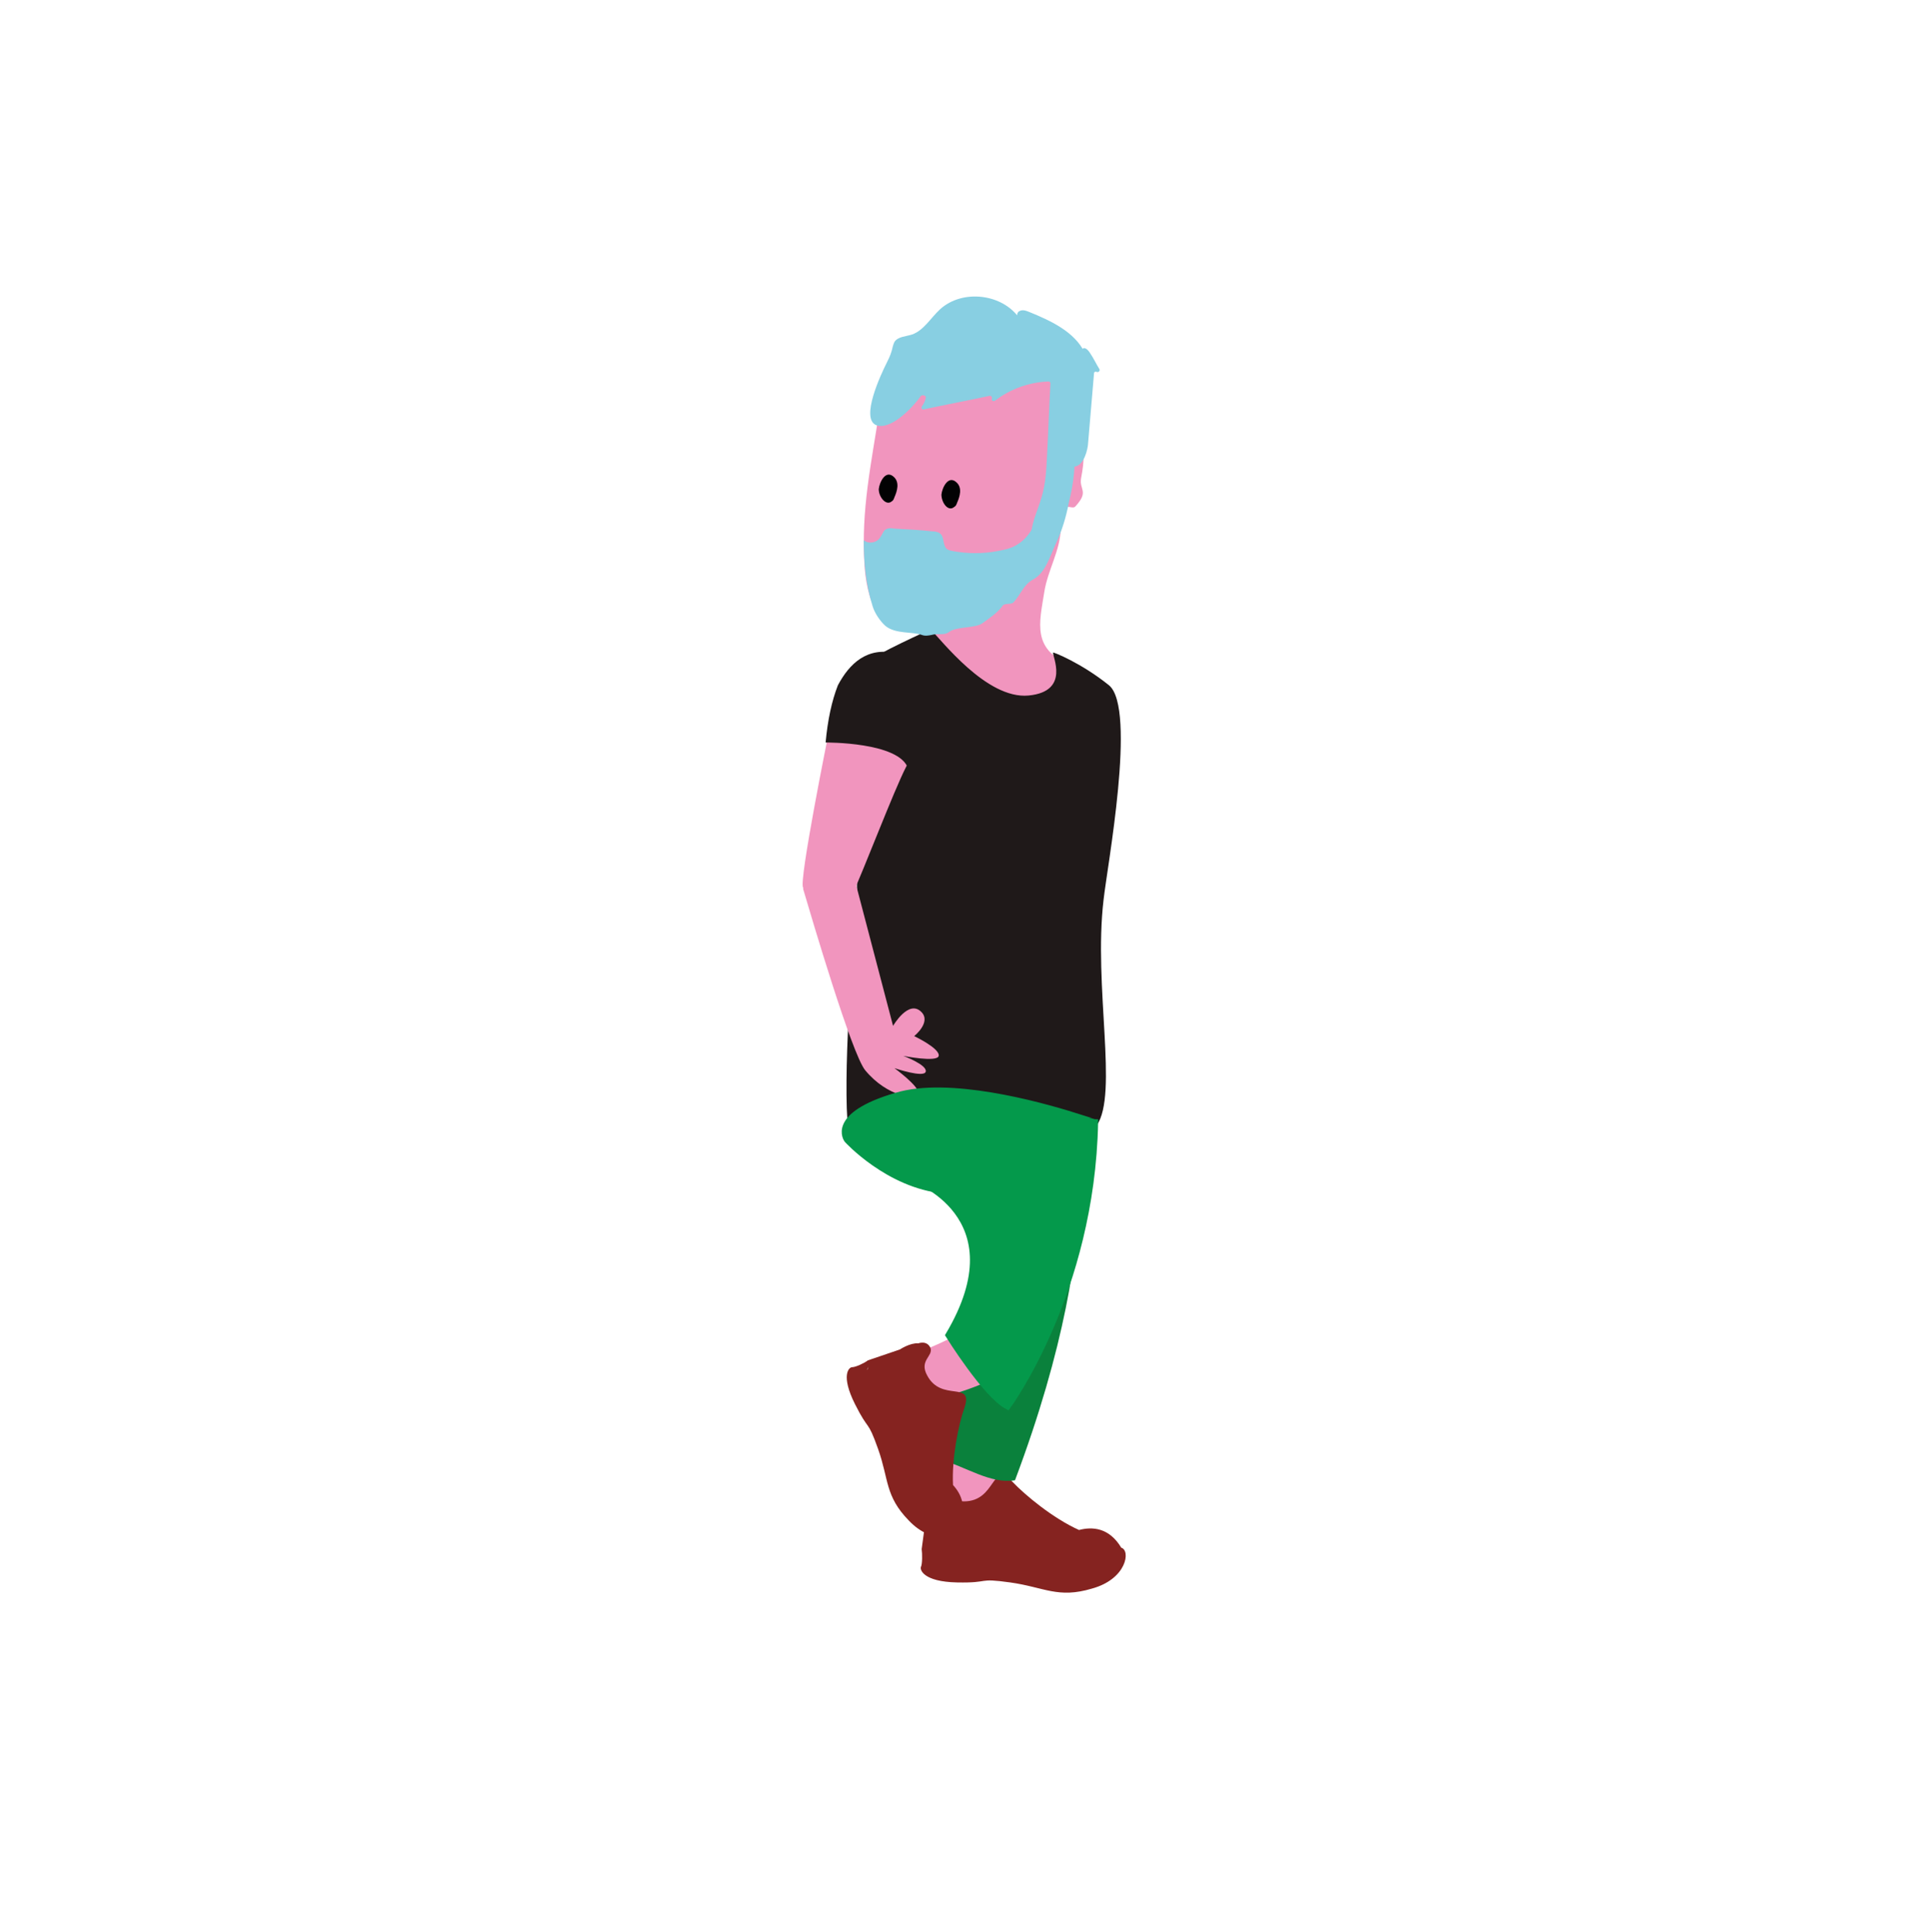
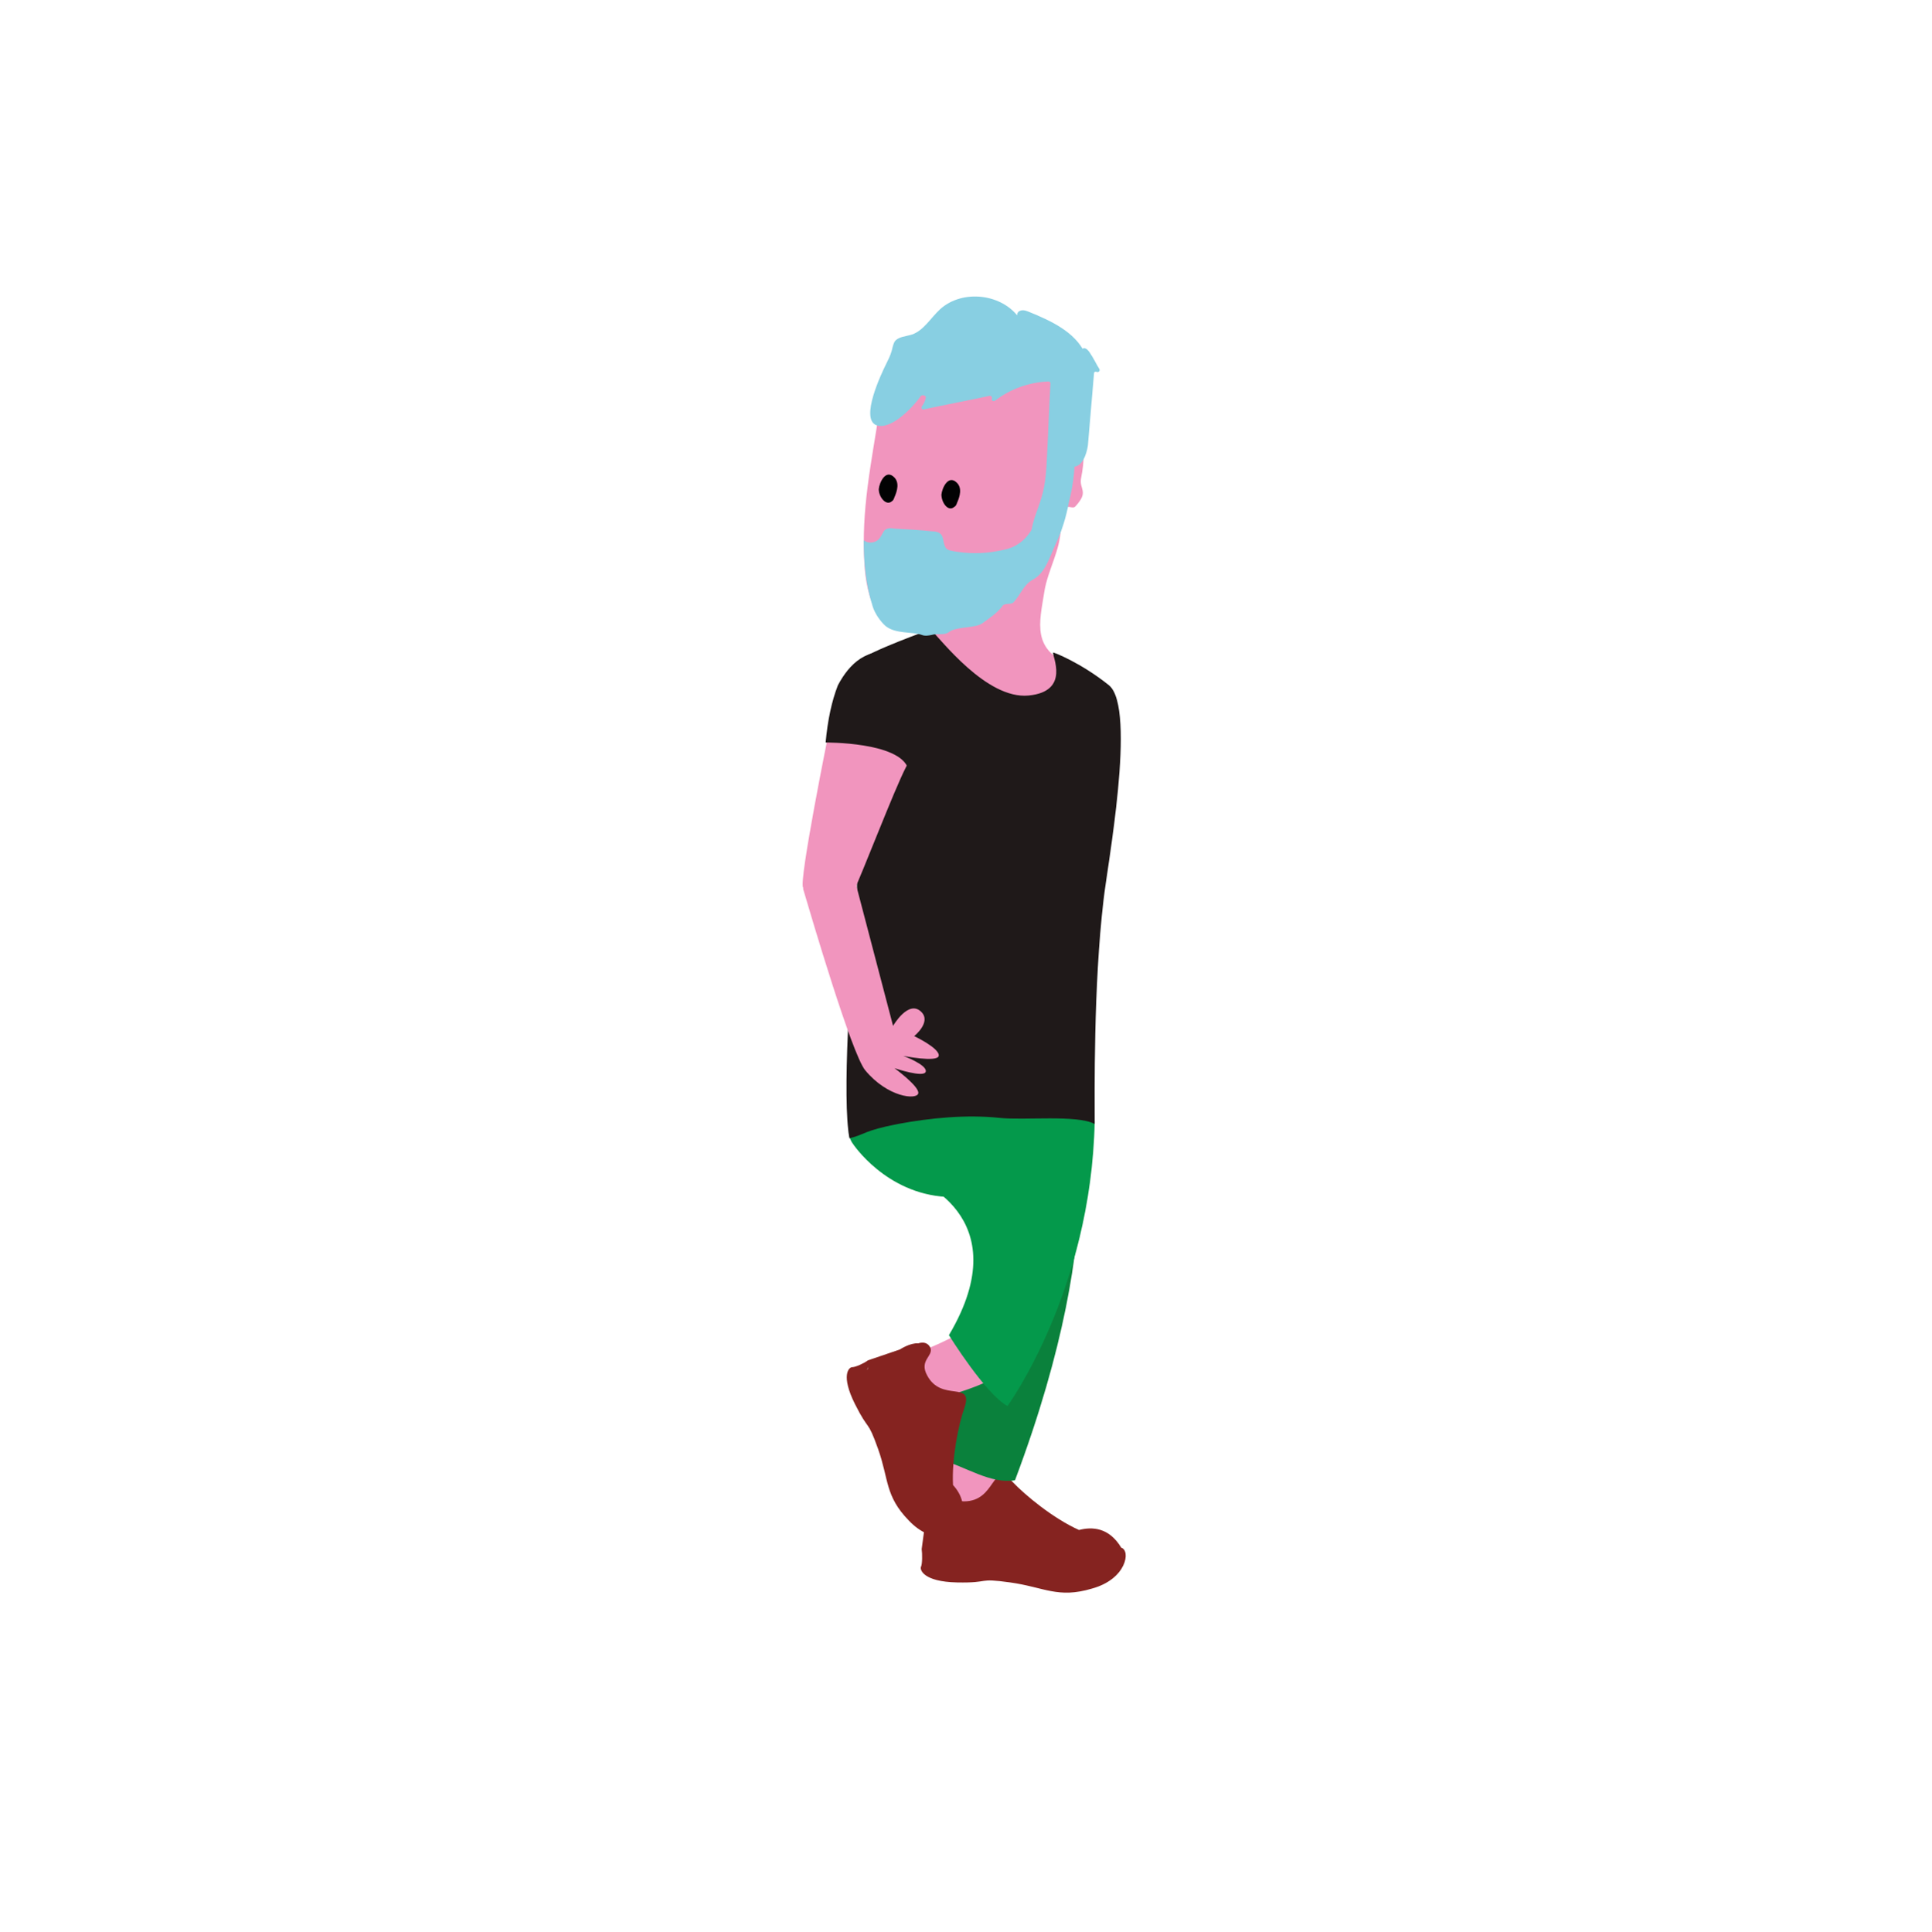
<svg xmlns="http://www.w3.org/2000/svg" version="1.1" id="Capa_1" x="0px" y="0px" viewBox="0 0 283.5 283.5" style="enable-background:new 0 0 283.5 283.5;" xml:space="preserve">
  <style type="text/css">
	.st0{fill:#F195BE;}
	.st1{fill:#852320;}
	.st2{fill:#0A813C;}
- 	.st3{fill:#1F1919;}
- 	.st4{fill:#04994B;stroke:#04994B;stroke-miterlimit:10;}
+ 	.st3{fill:#04994B;}
+ 	.st4{fill:#1F1919;}
	.st5{fill:#88CFE2;}
	.st6{fill:#020203;}
</style>
  <g>
-     <g>
-       <path class="st0" d="M148.3,213.7c-1.5-0.9-3-0.7-5.3-0.5c-1,0.1-2.2,0.2-3.4,0.9c-0.3,0.1-0.5,0.3-0.8,0.6    c-0.5,1.5-1.1,4.3-0.7,5.9c0.7,3.2,8.6-0.6,9.6-1.8c0.8-1-0.9-0.1-0.3-1.7C146.9,217.1,147.8,214.8,148.3,213.7z" />
-       <path class="st1" d="M164.6,227.2c-1.8-3-4.3-3.1-6.2-2.6c-3.8-1.7-7.9-5.1-9.8-7.1c-3.1-3.2-2.3,2.9-7.1,2.9    c-2.6,0-2.2-2.3-3.5-2.4c-1.3-0.1-1.5,1.3-1.5,1.3c-0.7,1.1-0.5,2.9-0.5,2.9l-0.7,5.2c0.1,0.7,0.1,2.2-0.1,2.6    c-0.2,0.4,0.3,2.2,5.3,2.3c5,0.1,2.8-0.7,7.8,0c5,0.7,7,2.4,12,0.9C165.4,231.8,166,227.6,164.6,227.2z M136.1,227.9    c0.1,0.2,0.3,0.3,0.4,0.4C136.4,228.2,136.2,228,136.1,227.9z" />
-     </g>
-     <path class="st2" d="M137.9,214.2c3.9,1.1,7.5,3.7,11.1,3.1c14.7-39.1,8-56.2,8-56.2l-9.7,0.5C151.1,170.1,140.3,206.5,137.9,214.2   z" />
-     <path class="st0" d="M148.6,200.7c-1-0.6-1.2,0.5-1.8,0c-1.8-1.8-2.9-3.4-4.1-5.6c0,0-0.1,0-0.1,0c-0.1,0-0.2-0.1-0.3-0.2   c-5.4,3.3-11.1,4.8-11.1,4.8s3.1,2.5,8.5,5C139.7,204.7,145.1,203.3,148.6,200.7z" />
-     <path class="st0" d="M153.3,86.9c0.5-3.2,2.4-6.2,2.4-9.3c-1.4,0.6-2.6,1.9-3.7,2.8c-1.7,1.4-3.4,2.7-5.2,4.1   c-1.7,1.4-0.4-3.2-2.2-2c-1.1,0.7-4-1.9-5.2-1.3c-0.3,8.5,0.1,9.7-3,11.3c-0.9,2.8-4.4,7.4-5.6,10.1c5.1,3,26.3,8.4,26.9-4.8   C151.3,95.6,152.6,91.4,153.3,86.9z" />
-     <path class="st1" d="M140.4,224.3c1.8-2.8,0.7-5-0.5-6.3c-0.2-3.9,0.8-8.9,1.7-11.4c1.3-4-3.4-0.7-5.5-4.7c-1.2-2.2,0.9-2.8,0.5-4   c-0.5-1.2-1.8-0.7-1.8-0.7c-1.2-0.1-2.7,0.9-2.7,0.9l-4.7,1.6c-0.5,0.4-1.8,1-2.3,1c-0.5,0-1.7,1.2,0.4,5.4   c2.1,4.2,1.8,2.1,3.4,6.6c1.6,4.5,1,6.9,4.5,10.5C136.9,226.9,140.7,225.6,140.4,224.3z M127.5,200.6c-0.1,0.2-0.1,0.4-0.2,0.5   C127.3,201,127.4,200.8,127.5,200.6z" />
-     <path class="st3" d="M162.8,100.6c-4.1-3.3-8.2-4.9-8.2-4.8c-0.2,0.4,2.6,5.7-3.6,6.3c-6.2,0.6-12.9-8.3-14.4-9.7   c0,0-8.1,3.6-9.6,5c-2.9,5.8-0.7,10.6-1.2,16.9c-0.5,5.7,0.1,11.1,0,18.2c-1,10.5-2.2,28.9-1.1,34.6c2.4-0.6,2-1.1,7.1-2.1   c4.8-0.9,10.1-1.4,14.9-0.9c3.6,0.4,11.7-0.3,14.3,1.1c3.2-4.6-0.5-20.4,1-33.1C162.5,127.4,166.9,104,162.8,100.6z" />
-     <path class="st0" d="M121.9,106.4l-0.2,0.9c0,0-4.5,22.2-3.8,23c1.2,2,1.9,1.8,4.1,1.9c0.5,0,2.4-0.5,3-0.6c1.8-3.9,6.2-15.5,8-19   C135.7,107.7,121.9,106.4,121.9,106.4z" />
-     <path class="st0" d="M134.2,152.1c0,0,2.5-2,1.1-3.5c-1.9-2-4.2,2-4.2,2l-5.9-22.5c-1.7-1.9-6-0.1-7.3,2.3c0,0,0,0.1,0,0.1   c1.3,4.4,7.1,24.1,9.1,26.6c3.3,4,7.6,4.4,7.8,3.4c0.2-1-3.5-3.7-3.5-3.7s4.4,1.5,4.6,0.5c0.2-1-3.3-2.3-3.3-2.3s5,1,5.2,0   C138,153.9,134.2,152.1,134.2,152.1z" />
-     <path class="st3" d="M131.6,95.9c-4.3-1-6.9,1.5-8.6,4.7c-0.9,2.3-1.5,5.1-1.8,8.4c0,0,10.8-0.1,12.1,3.8c0.7,2.2,3.4-3.6,4.2-10.1   C137,99.5,134.7,96.6,131.6,95.9z" />
-     <path class="st4" d="M152.2,164.8c1.9-0.4,3.8-0.7,5.7-0.9c-5.7-1.8-18.7-5.3-26.3-3c-9.9,2.9-7.2,6.4-7.2,6.4s6,6.6,14.1,7.4   C139,168.3,146.7,166,152.2,164.8z" />
-     <path class="st4" d="M149.3,162.1c-5.5,0.9-25.4-0.9-9.9,12.7c0,0-5.6-1.9-5.5-1.9c0,0,15.9,5.4,5.4,23.1c0,0,5.4,8.7,8.6,10.4   c0,0,12.3-16.7,12.8-41.6c0,0-0.1,0-0.4-0.1C158.5,164.9,151.1,161.8,149.3,162.1z" />
-     <path class="st0" d="M158.7,70.2c1.1-5.8-0.7-3.5-0.6-6.7c0.1-2.5,0.3-7.7-1.7-9.3c-2-1.5-4.5-2.3-7-2.8c-4.2-0.8-8.5-0.8-12.6,0.3   c-2.4,0.6-5,1.7-6.3,3.9c-0.8,1.4-1.1,3-1.4,4.6c-1.2,7.9-2.7,14.6-2.2,22.6c0.1,2,0.6,5.3,1.8,6.9c1.7,2.1,4.6,2.7,7.3,3   c1.6-0.6,3.1-1.7,4.5-2.6c1.9-1.2,3.7-2.7,5.6-4.1c1.8-1.3,3.6-2.6,5.4-4c0.8-0.7,1.8-1.4,2.8-1.8c0-0.3,0-0.6-0.1-0.8   c1,0.1,1.6-1.1,1.6-2c0.1-1,0-2,0.6-2.8c0.4-0.5,1.1,0.2,1.5-0.3C159.9,72.1,158.4,71.9,158.7,70.2z" />
-     <path class="st5" d="M135.9,58.4c-0.1,0.5-0.3,0.9-0.6,1.3c-0.1,0.2,0.1,0.5,0.3,0.4c3.2-0.7,6.5-1.3,9.7-2c0.2,0,0.4,0.2,0.3,0.4   c0,0,0,0,0,0c-0.1,0.3,0.2,0.5,0.5,0.3c2.2-1.7,5-2.7,7.8-2.8c0.2,0,0.3,0.1,0.3,0.3c-0.2,3.5-0.3,7-0.5,10.6   c-0.1,2.1-0.2,4.1-0.8,6.1c-0.6,2.1-1.7,4.1-1.5,6.2c0,0.1,0.1,0.2,0.2,0.2c1.4,0.7,2.9-1.1,3.5-2.6c1-2.6,1.7-5.4,2.1-8.1   c0-0.2,0.2-0.3,0.3-0.2c1.3,0.1,2-1.7,2.2-3.1c0.3-3.5,0.6-7,0.9-10.6c0-0.2,0.2-0.3,0.4-0.2c0,0,0,0,0,0c0.3,0.1,0.5-0.2,0.4-0.4   c-0.5-0.8-0.8-1.5-1.4-2.4c-0.2-0.3-0.5-0.7-0.9-0.7c-0.4,0.1-0.2,0.9,0.1,0.6c-1.5-3-4.9-4.6-8.1-5.9c-0.5-0.2-1-0.4-1.5-0.1   c-0.4,0.2-0.4,1.1,0.1,1.1c-2.5-3.7-8.4-4.4-11.7-1.4c-1.4,1.3-2.4,3.1-4.1,3.7c-0.9,0.3-2.1,0.3-2.6,1.1c-0.2,0.4-0.3,0.9-0.4,1.3   c-0.2,0.7-0.5,1.3-0.8,1.9c-0.8,1.6-3.8,8-1.5,9c2,0.8,5.1-2.2,6.6-4.3C135.5,57.9,136,58.1,135.9,58.4z" />
-     <path class="st5" d="M156.9,73.8c-0.4,2.1-1,4.1-1.9,6c-0.9,1.9-1.5,4.3-3.4,5.3c-1.4,0.8-1.7,2.1-2.8,3.3   c-0.3,0.4-1.3,0.1-1.6,0.5c-0.8,1.1-1.9,1.8-3,2.6c-1,0.7-3.5,0.5-4.6,1.1c-0.2,0.1-0.4,0.3-0.7,0.4c-0.7,0.2-1.5,0-2.1,0.2   c-0.5,0.1-1,0.2-1.5,0c-1.4-0.5-3.8-0.1-5.3-1.3c-0.8-0.7-1.6-1.9-1.9-2.9c-1-3.2-1.3-6.3-1.3-9.7c0.7,0.6,1.9,0.4,2.4-0.4   c0.3-0.4,0.4-0.8,0.7-1.1c0.4-0.3,0.9-0.3,1.4-0.2c1.9,0.1,3.7,0.2,5.6,0.4c0.4,0,0.9,0.1,1.2,0.4c0.5,0.5,0.3,1.5,0.8,2.1   c0.3,0.3,0.6,0.3,1,0.4c2.2,0.4,4.4,0.4,6.5,0c1.1-0.2,2.1-0.4,3-1c1.8-1.1,2.8-3.3,3.4-5.3c1.2-3.7,2-7.6,2.3-11.5   c0.1-0.7,0.7-2.9,1.8-1.7c0.6,0.6,0.6,2.9,0.7,3.7C158,68,157.6,71,156.9,73.8z" />
-     <path class="st6" d="M140.1,74.4c0.2-0.1,0.3-0.3,0.4-0.6c0.4-0.9,0.8-2.2-0.1-3c-1.2-1.1-2.1,0.8-2.2,1.8   C138.2,73.8,139.2,75.2,140.1,74.4z" />
-     <path class="st6" d="M130.9,73.6c0.2-0.1,0.3-0.3,0.4-0.6c0.4-0.9,0.8-2.2-0.1-3c-1.2-1.1-2.1,0.8-2.2,1.8   C129,73,130.1,74.3,130.9,73.6z" />
+     <path class="st0" d="M148.3,213.7c-1.5-0.9-3-0.7-5.3-0.5c-1,0.1-2.2,0.2-3.4,0.9c-0.3,0.1-0.5,0.3-0.8,0.6   c-0.5,1.5-1.1,4.3-0.7,5.9c0.7,3.2,8.6-0.6,9.6-1.8c0.8-1-0.9-0.1-0.3-1.7C146.9,217.1,147.8,214.8,148.3,213.7z" />
+     <path class="st1" d="M164.6,227.2c-1.8-3-4.3-3.1-6.2-2.6c-3.8-1.7-7.9-5.1-9.8-7.1c-3.1-3.2-2.3,2.9-7.1,2.9   c-2.6,0-2.2-2.3-3.5-2.4c-1.3-0.1-1.5,1.3-1.5,1.3c-0.7,1.1-0.5,2.9-0.5,2.9l-0.7,5.2c0.1,0.7,0.1,2.2-0.1,2.6   c-0.2,0.4,0.3,2.2,5.3,2.3s2.8-0.7,7.8,0s7,2.4,12,0.9C165.4,231.8,166,227.6,164.6,227.2z M136.1,227.9c0.1,0.2,0.3,0.3,0.4,0.4   C136.4,228.2,136.2,228,136.1,227.9z" />
  </g>
+   <path class="st2" d="M137.9,214.2c3.9,1.1,7.5,3.7,11.1,3.1c14.7-39.1,8-56.2,8-56.2l-9.7,0.5C151.1,170.1,140.3,206.5,137.9,214.2z  " />
+   <path class="st0" d="M148.6,200.7c-1-0.6-1.2,0.5-1.8,0c-1.8-1.8-2.9-3.4-4.1-5.6h-0.1c-0.1,0-0.2-0.1-0.3-0.2  c-5.4,3.3-11.1,4.8-11.1,4.8s3.1,2.5,8.5,5C139.7,204.7,145.1,203.3,148.6,200.7z" />
+   <path class="st1" d="M140.4,224.3c1.8-2.8,0.7-5-0.5-6.3c-0.2-3.9,0.8-8.9,1.7-11.4c1.3-4-3.4-0.7-5.5-4.7c-1.2-2.2,0.9-2.8,0.5-4  c-0.5-1.2-1.8-0.7-1.8-0.7c-1.2-0.1-2.7,0.9-2.7,0.9l-4.7,1.6c-0.5,0.4-1.8,1-2.3,1s-1.7,1.2,0.4,5.4s1.8,2.1,3.4,6.6  c1.6,4.5,1,6.9,4.5,10.5C136.9,226.9,140.7,225.6,140.4,224.3z M127.5,200.6c-0.1,0.2-0.1,0.4-0.2,0.5  C127.3,201,127.4,200.8,127.5,200.6z" />
+   <path class="st3" d="M152.2,164.6c1.9-0.4,3.8-0.7,5.7-0.9c-5.7-1.8-18.7-5.3-26.3-3c-9.9,2.9-6.4,7.2-6.4,7.2s4.8,7.3,13.7,7.8  C139.4,169.3,146.7,165.8,152.2,164.6z" />
+   <path class="st3" d="M149.7,161.7c-5.5,0.9-28-1.9-12.5,11.7c0,0-3.4-0.5-3.3-0.5c0,0,15.9,5.4,5.4,23.1c0,0,5.4,8.7,8.6,10.4  c0,0,12.3-16.9,12.8-41.8c0,0-1.8-0.3-2.1-0.4C156.8,164.4,151.5,161.4,149.7,161.7z" />
+   <path class="st0" d="M153.3,86.9c0.5-3.2,2.4-6.2,2.4-9.3c-1.4,0.6-2.6,1.9-3.7,2.8c-1.7,1.4-3.4,2.7-5.2,4.1  c-1.7,1.4-0.4-3.2-2.2-2c-1.1,0.7-4-1.9-5.2-1.3c-0.3,8.5,0.1,9.7-3,11.3c-0.9,2.8-4.4,7.4-5.6,10.1c5.1,3,26.3,8.4,26.9-4.8  C151.3,95.6,152.6,91.4,153.3,86.9z" />
+   <path class="st4" d="M162.8,100.6c-4.1-3.3-8.2-4.9-8.2-4.8c-0.2,0.4,2.6,5.7-3.6,6.3c-6.2,0.6-12.9-8.3-14.4-9.7  c0,0-9,3.2-10.5,4.6c-2.9,5.8,0.2,11-0.3,17.3c-0.5,5.7,0.1,11.1,0,18.2c-1,10.5-2.2,28.9-1.1,34.6c2.4-0.6,2-1.1,7.1-2.1  c4.8-0.9,10.1-1.4,14.9-0.9c3.6,0.4,11.4-0.5,14,0.9c0-4.3-0.2-20.2,1.3-32.9C162.5,127.4,166.9,104,162.8,100.6z" />
+   <path class="st0" d="M121.9,106.4l-0.2,0.9c0,0-4.5,22.2-3.8,23c1.2,2,1.9,1.8,4.1,1.9c0.5,0,2.4-0.5,3-0.6c1.8-3.9,6.2-15.5,8-19  C135.7,107.7,121.9,106.4,121.9,106.4z" />
+   <path class="st4" d="M131.6,95.9c-4.3-1-6.9,1.5-8.6,4.7c-0.9,2.3-1.5,5.1-1.8,8.4c0,0,10.8-0.1,12.1,3.8c0.7,2.2,3.4-3.6,4.2-10.1  C137,99.5,134.7,96.6,131.6,95.9z" />
+   <path class="st0" d="M158.7,70.2c1.1-5.8-0.7-3.5-0.6-6.7c0.1-2.5,0.3-7.7-1.7-9.3c-2-1.5-4.5-2.3-7-2.8c-4.2-0.8-8.5-0.8-12.6,0.3  c-2.4,0.6-5,1.7-6.3,3.9c-0.8,1.4-1.1,3-1.4,4.6c-1.2,7.9-2.7,14.6-2.2,22.6c0.1,2,0.6,5.3,1.8,6.9c1.7,2.1,4.6,2.7,7.3,3  c1.6-0.6,3.1-1.7,4.5-2.6c1.9-1.2,3.7-2.7,5.6-4.1c1.8-1.3,3.6-2.6,5.4-4c0.8-0.7,1.8-1.4,2.8-1.8c0-0.3,0-0.6-0.1-0.8  c1,0.1,1.6-1.1,1.6-2c0.1-1,0-2,0.6-2.8c0.4-0.5,1.1,0.2,1.5-0.3C159.9,72.1,158.4,71.9,158.7,70.2z" />
+   <path class="st5" d="M135.9,58.4c-0.1,0.5-0.3,0.9-0.6,1.3c-0.1,0.2,0.1,0.5,0.3,0.4c3.2-0.7,6.5-1.3,9.7-2c0.2,0,0.4,0.2,0.3,0.4  l0,0c-0.1,0.3,0.2,0.5,0.5,0.3c2.2-1.7,5-2.7,7.8-2.8c0.2,0,0.3,0.1,0.3,0.3c-0.2,3.5-0.3,7-0.5,10.6c-0.1,2.1-0.2,4.1-0.8,6.1  c-0.6,2.1-1.7,4.1-1.5,6.2c0,0.1,0.1,0.2,0.2,0.2c1.4,0.7,2.9-1.1,3.5-2.6c1-2.6,1.7-5.4,2.1-8.1c0-0.2,0.2-0.3,0.3-0.2  c1.3,0.1,2-1.7,2.2-3.1c0.3-3.5,0.6-7,0.9-10.6c0-0.2,0.2-0.3,0.4-0.2l0,0c0.3,0.1,0.5-0.2,0.4-0.4c-0.5-0.8-0.8-1.5-1.4-2.4  c-0.2-0.3-0.5-0.7-0.9-0.7c-0.4,0.1-0.2,0.9,0.1,0.6c-1.5-3-4.9-4.6-8.1-5.9c-0.5-0.2-1-0.4-1.5-0.1c-0.4,0.2-0.4,1.1,0.1,1.1  c-2.5-3.7-8.4-4.4-11.7-1.4c-1.4,1.3-2.4,3.1-4.1,3.7c-0.9,0.3-2.1,0.3-2.6,1.1c-0.2,0.4-0.3,0.9-0.4,1.3c-0.2,0.7-0.5,1.3-0.8,1.9  c-0.8,1.6-3.8,8-1.5,9c2,0.8,5.1-2.2,6.6-4.3C135.5,57.9,136,58.1,135.9,58.4z" />
+   <path class="st5" d="M156.9,73.8c-0.4,2.1-1,4.1-1.9,6s-1.5,4.3-3.4,5.3c-1.4,0.8-1.7,2.1-2.8,3.3c-0.3,0.4-1.3,0.1-1.6,0.5  c-0.8,1.1-1.9,1.8-3,2.6c-1,0.7-3.5,0.5-4.6,1.1c-0.2,0.1-0.4,0.3-0.7,0.4c-0.7,0.2-1.5,0-2.1,0.2c-0.5,0.1-1,0.2-1.5,0  c-1.4-0.5-3.8-0.1-5.3-1.3c-0.8-0.7-1.6-1.9-1.9-2.9c-1-3.2-1.3-6.3-1.3-9.7c0.7,0.6,1.9,0.4,2.4-0.4c0.3-0.4,0.4-0.8,0.7-1.1  c0.4-0.3,0.9-0.3,1.4-0.2c1.9,0.1,3.7,0.2,5.6,0.4c0.4,0,0.9,0.1,1.2,0.4c0.5,0.5,0.3,1.5,0.8,2.1c0.3,0.3,0.6,0.3,1,0.4  c2.2,0.4,4.4,0.4,6.5,0c1.1-0.2,2.1-0.4,3-1c1.8-1.1,2.8-3.3,3.4-5.3c1.2-3.7,2-7.6,2.3-11.5c0.1-0.7,0.7-2.9,1.8-1.7  c0.6,0.6,0.6,2.9,0.7,3.7C158,68,157.6,71,156.9,73.8z" />
+   <path class="st6" d="M140.1,74.4c0.2-0.1,0.3-0.3,0.4-0.6c0.4-0.9,0.8-2.2-0.1-3c-1.2-1.1-2.1,0.8-2.2,1.8  C138.2,73.8,139.2,75.2,140.1,74.4z" />
+   <path class="st6" d="M130.9,73.6c0.2-0.1,0.3-0.3,0.4-0.6c0.4-0.9,0.8-2.2-0.1-3c-1.2-1.1-2.1,0.8-2.2,1.8  C129,73,130.1,74.3,130.9,73.6z" />
+   <path class="st0" d="M134.2,152.1c0,0,2.5-2,1.1-3.5c-1.9-2-4.2,2-4.2,2l-5.9-22.5c-1.7-1.9-6-0.1-7.3,2.3v0.1  c1.3,4.4,7.1,24.1,9.1,26.6c3.3,4,7.6,4.4,7.8,3.4s-3.5-3.7-3.5-3.7s4.4,1.5,4.6,0.5c0.2-1-3.3-2.3-3.3-2.3s5,1,5.2,0  C138,153.9,134.2,152.1,134.2,152.1z" />
</svg>
